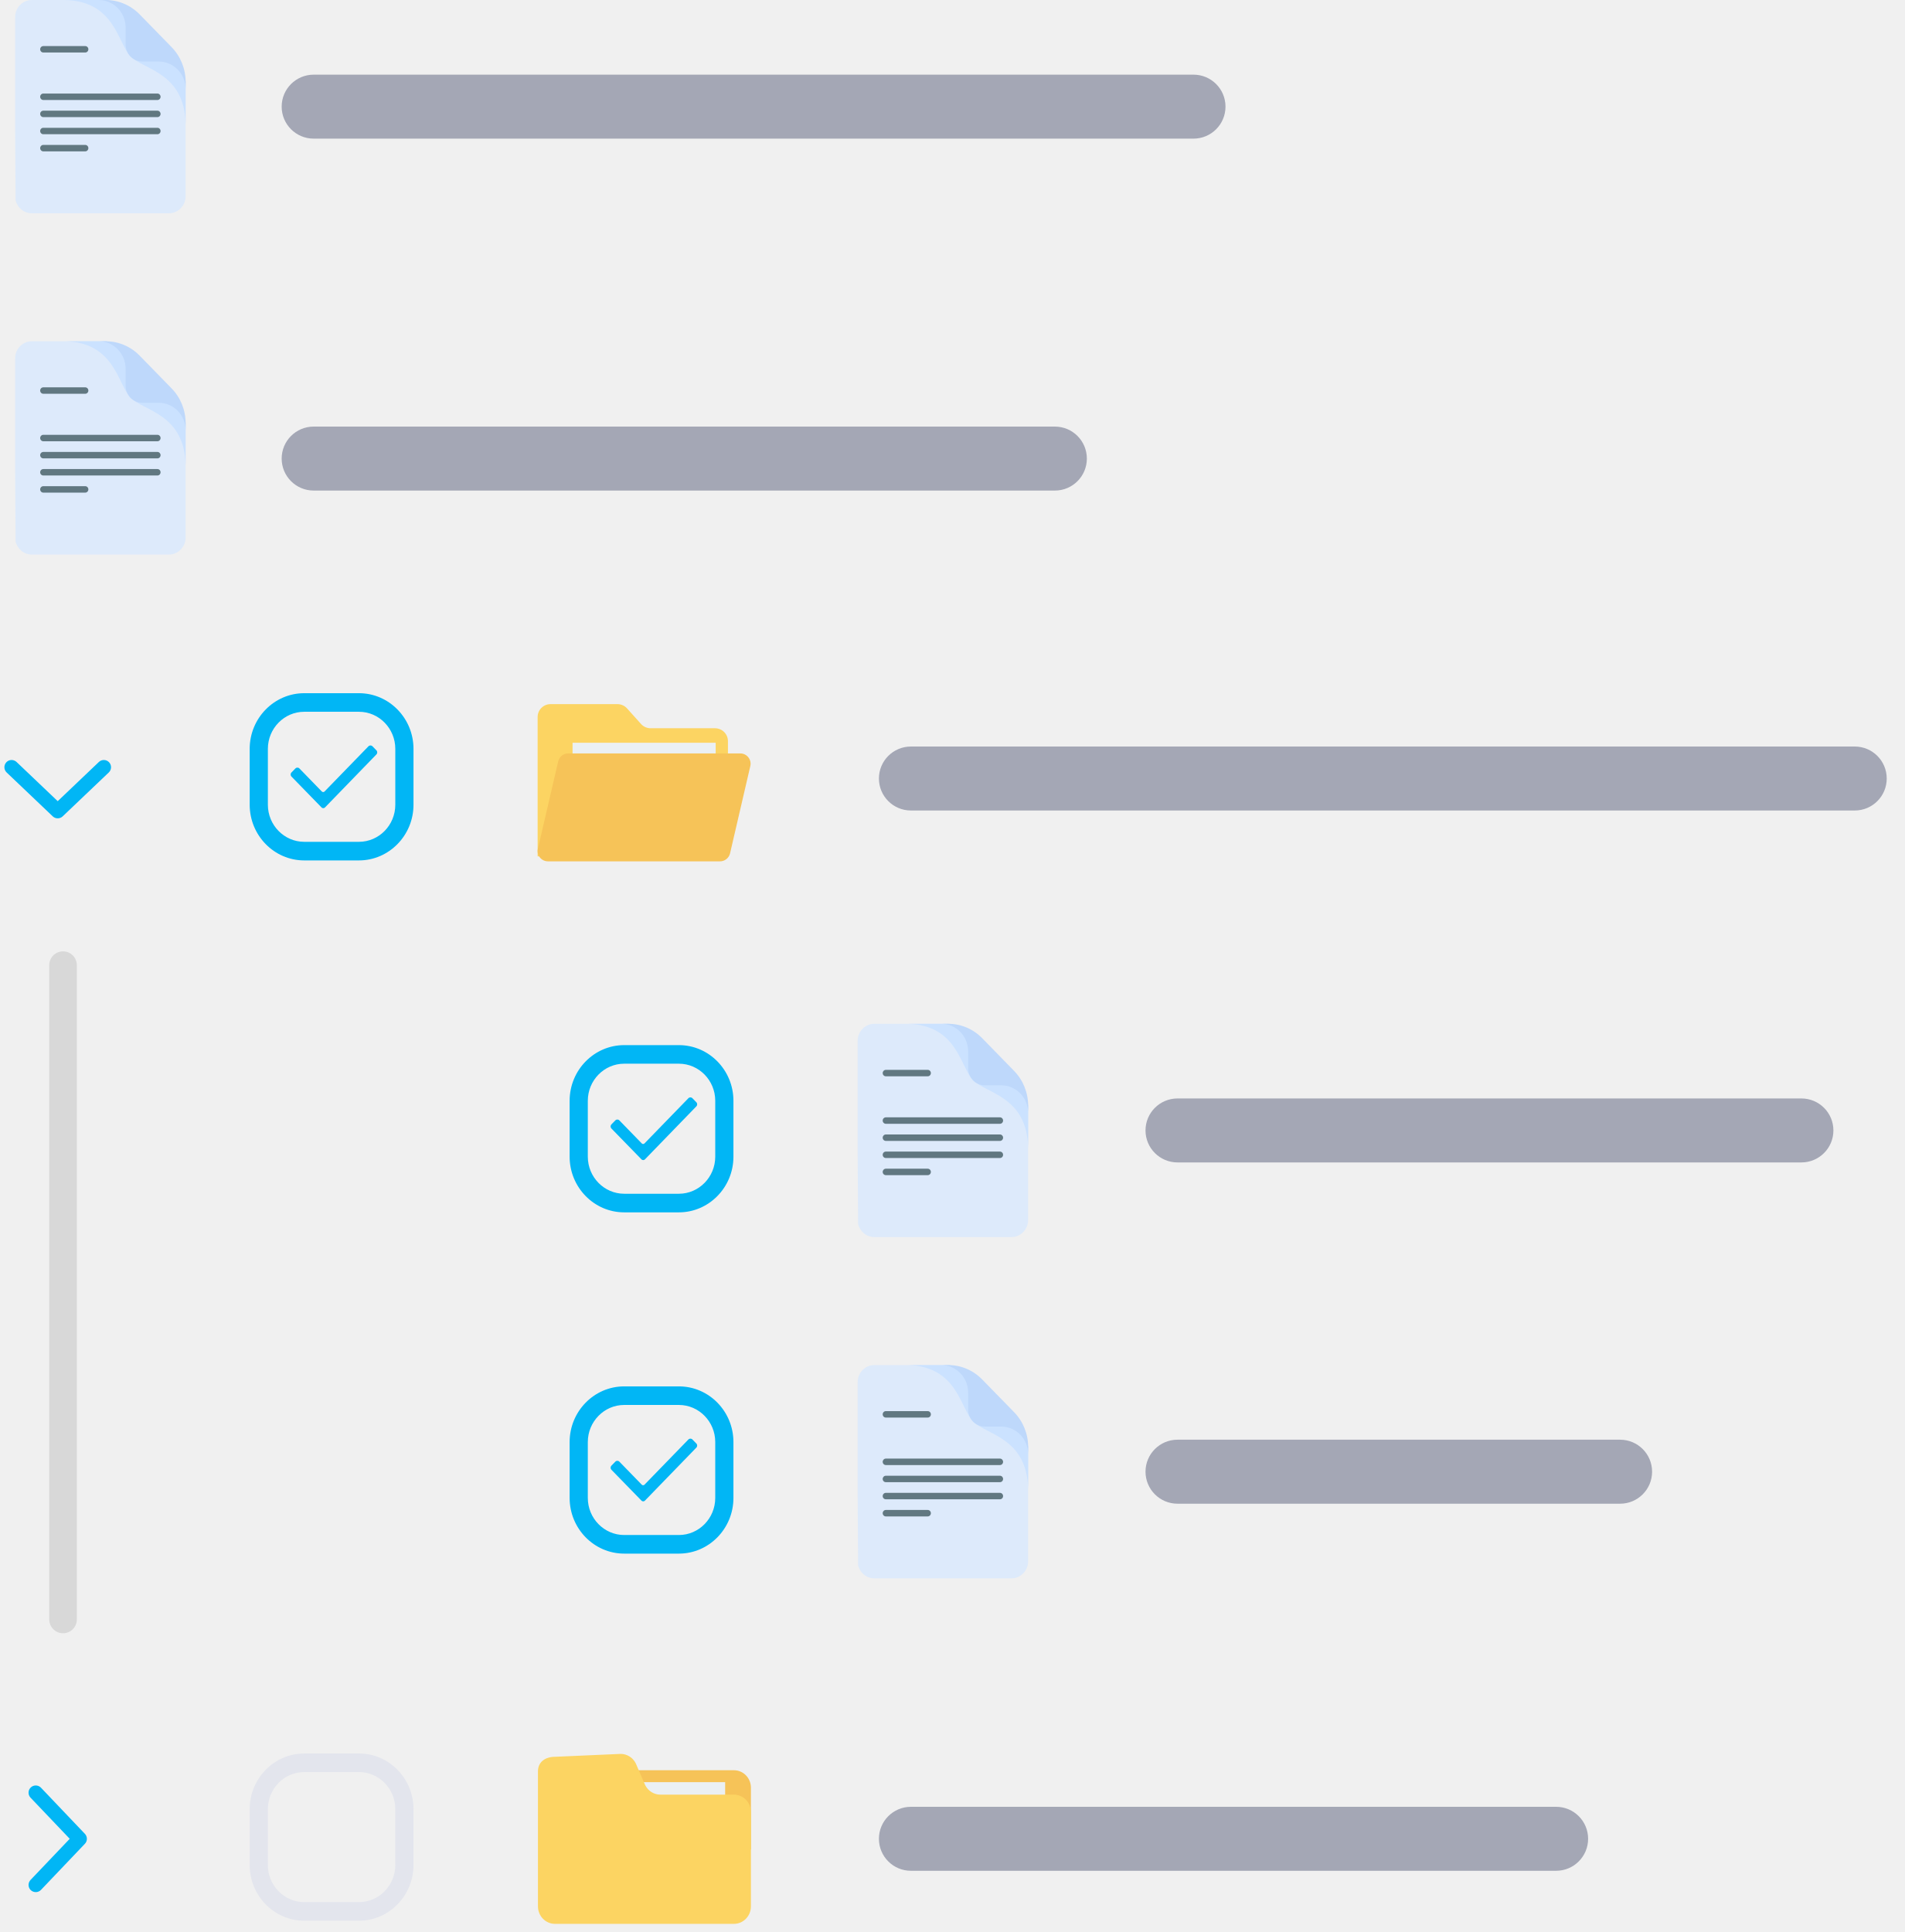
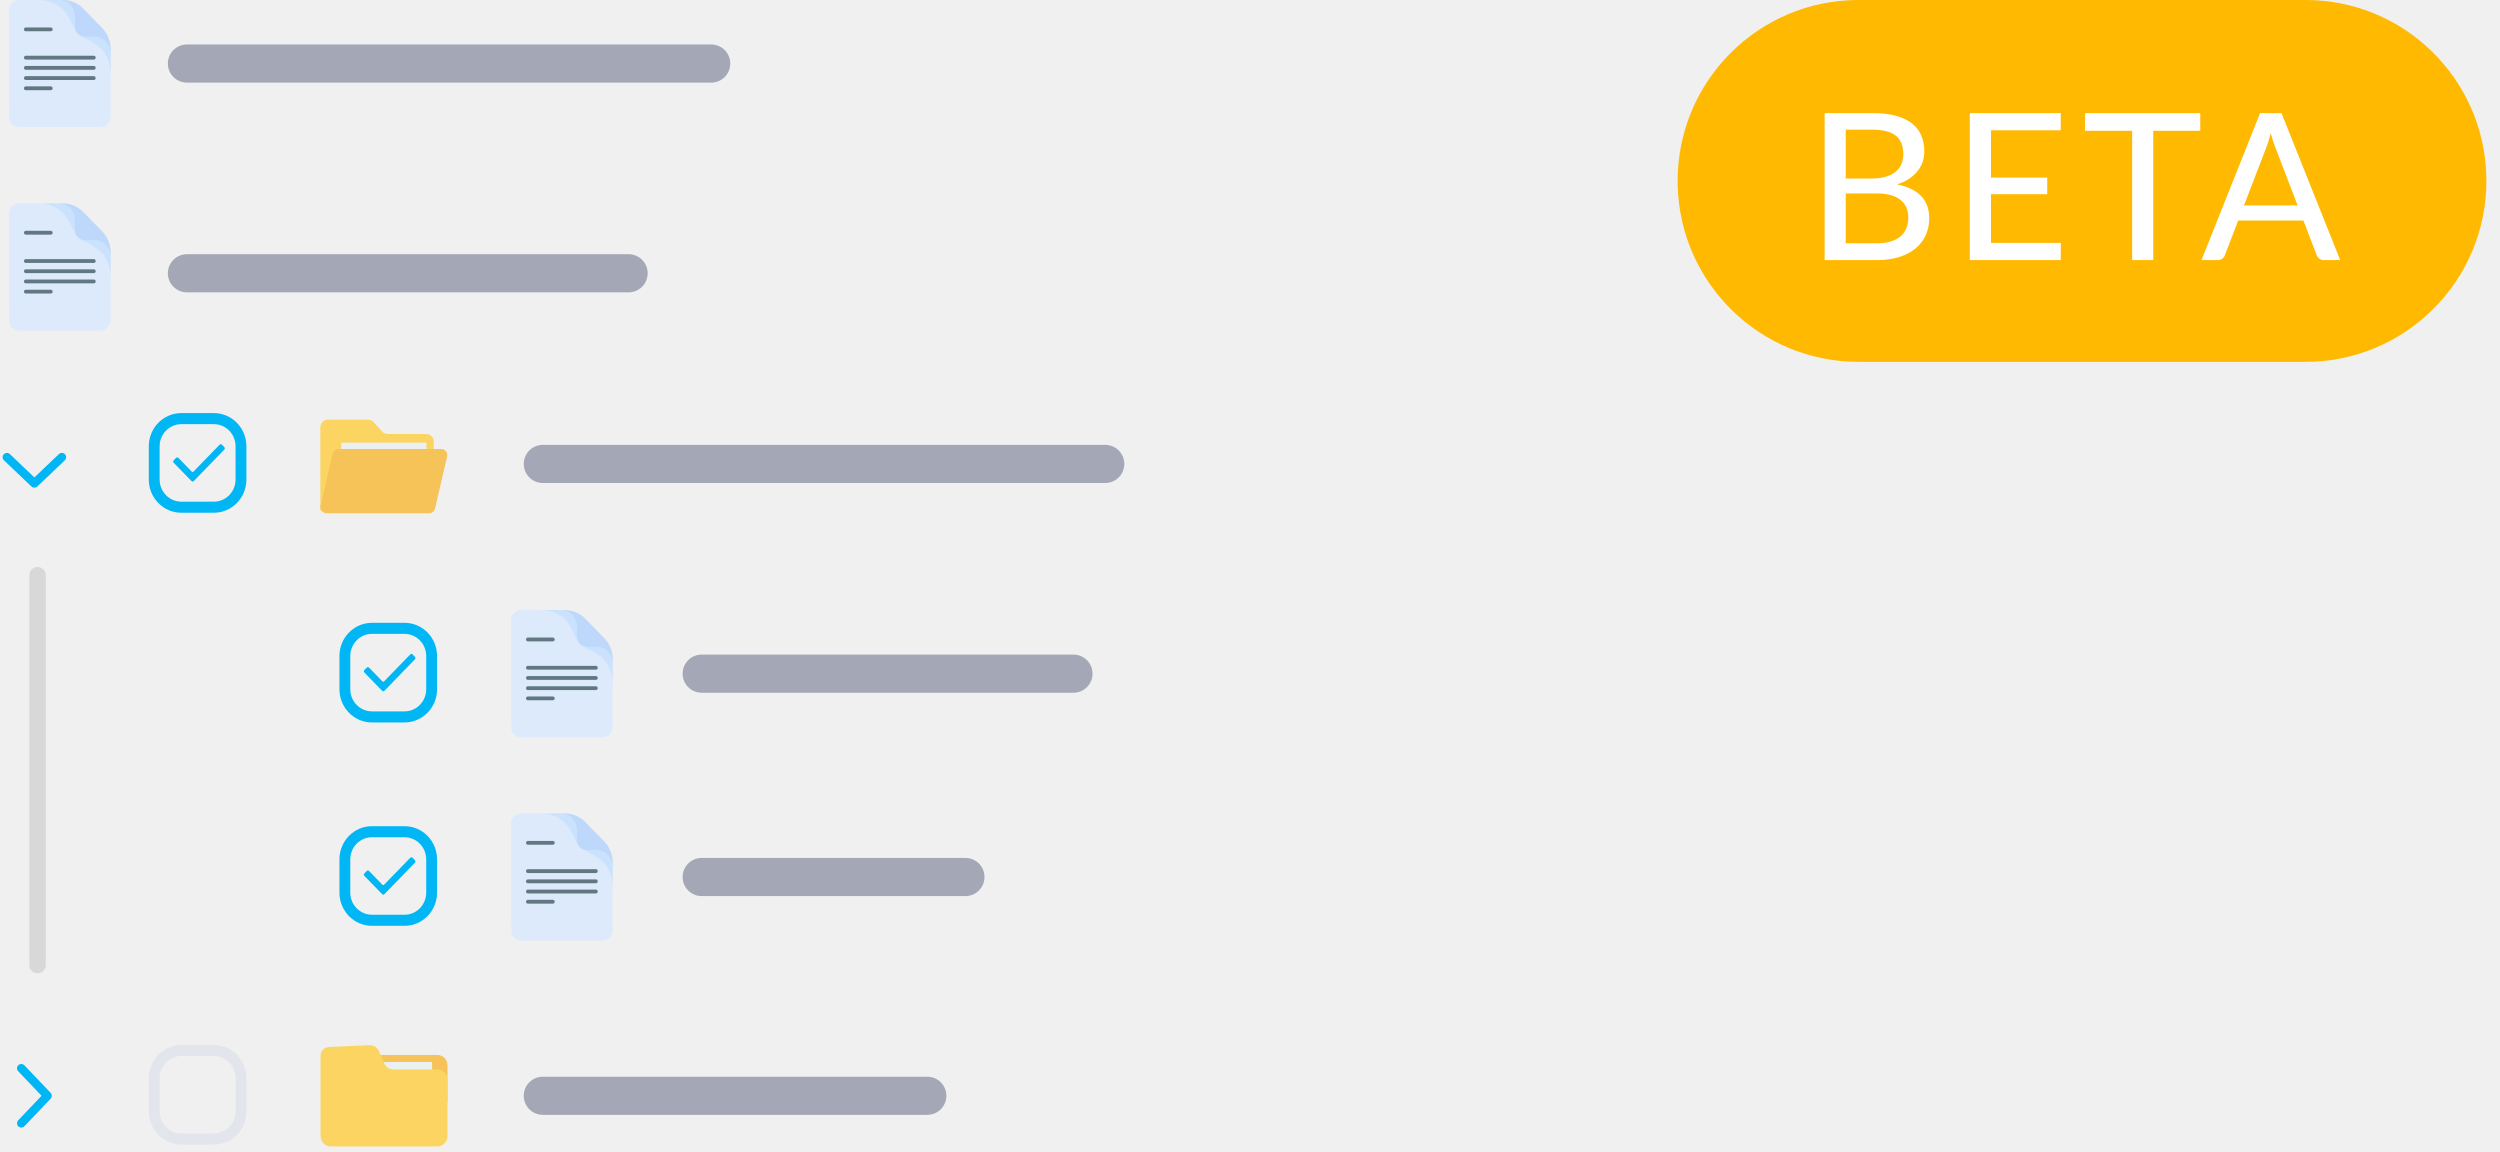
- <svg xmlns="http://www.w3.org/2000/svg" width="69px" height="70px" viewBox="0 0 69 70" version="1.1">
+ <svg xmlns="http://www.w3.org/2000/svg" width="152px" height="70px" viewBox="0 0 152 70" version="1.1">
  <g id="pages" stroke="none" stroke-width="1" fill="none" fill-rule="evenodd">
    <g id="Tree" transform="translate(-1, 0)">
      <path d="M12.365,5.023 C11.724,5.023 11.205,4.504 11.205,3.864 C11.205,3.224 11.724,2.705 12.365,2.705 L44.242,2.705 C44.882,2.705 45.401,3.224 45.401,3.864 C45.401,4.504 44.882,5.023 44.242,5.023 L12.365,5.023 Z" id="Line-3" fill="#A4A7B5" fill-rule="nonzero" />
      <path d="M12.365,17.774 C11.724,17.774 11.205,17.255 11.205,16.615 C11.205,15.975 11.724,15.456 12.365,15.456 L39.219,15.456 C39.859,15.456 40.378,15.975 40.378,16.615 C40.378,17.255 39.859,17.774 39.219,17.774 L12.365,17.774 Z" id="Line-3-Copy-6" fill="#A4A7B5" fill-rule="nonzero" />
      <path d="M34.003,29.366 C33.363,29.366 32.844,28.847 32.844,28.207 C32.844,27.567 33.363,27.048 34.003,27.048 L68.199,27.048 C68.839,27.048 69.358,27.567 69.358,28.207 C69.358,28.847 68.839,29.366 68.199,29.366 L34.003,29.366 Z" id="Line-3-Copy-8" fill="#A4A7B5" fill-rule="nonzero" />
      <path d="M34.003,67.782 C33.363,67.782 32.844,67.263 32.844,66.623 C32.844,65.983 33.363,65.464 34.003,65.464 L57.38,65.464 C58.02,65.464 58.539,65.983 58.539,66.623 C58.539,67.263 58.02,67.782 57.38,67.782 L34.003,67.782 Z" id="Line-3-Copy-12" fill="#A4A7B5" fill-rule="nonzero" />
      <path d="M43.663,42.117 C43.022,42.117 42.503,41.598 42.503,40.958 C42.503,40.318 43.022,39.799 43.663,39.799 L66.267,39.799 C66.907,39.799 67.426,40.318 67.426,40.958 C67.426,41.598 66.907,42.117 66.267,42.117 L43.663,42.117 Z" id="Line-3-Copy-9" fill="#A4A7B5" fill-rule="nonzero" />
      <path d="M43.663,54.482 C43.022,54.482 42.503,53.963 42.503,53.322 C42.503,52.682 43.022,52.163 43.663,52.163 L59.698,52.163 C60.338,52.163 60.857,52.682 60.857,53.322 C60.857,53.963 60.338,54.482 59.698,54.482 L43.663,54.482 Z" id="Line-3-Copy-10" fill="#A4A7B5" fill-rule="nonzero" />
      <g id="Group-170" transform="translate(10.04626, 25.11565)" fill="#01B6F5">
        <path d="M0.659,2.017 L0.659,4.041 C0.659,4.781 1.25,5.385 1.976,5.385 L3.959,5.385 C4.684,5.385 5.276,4.782 5.276,4.041 L5.276,2.017 C5.276,1.277 4.685,0.673 3.959,0.673 L1.976,0.673 C1.251,0.673 0.659,1.277 0.659,2.017 Z M-1.34224369e-14,2.017 C-1.34224369e-14,0.903 0.889,-1.04939052e-13 1.976,-1.04939052e-13 L3.959,-1.04939052e-13 C5.05,-1.04939052e-13 5.935,0.907 5.935,2.017 L5.935,4.041 C5.935,5.155 5.046,6.059 3.959,6.059 L1.976,6.059 C0.885,6.059 -1.34224369e-14,5.152 -1.34224369e-14,4.041 L-1.34224369e-14,2.017 Z" id="checkbox" fill-rule="nonzero" />
        <path d="M1.513,3.02 C1.474,2.98 1.474,2.913 1.513,2.873 L1.657,2.726 C1.697,2.686 1.762,2.686 1.801,2.726 L2.614,3.562 C2.64,3.589 2.686,3.589 2.712,3.562 L4.304,1.923 C4.343,1.883 4.409,1.883 4.448,1.923 L4.592,2.071 C4.631,2.111 4.631,2.178 4.592,2.218 L2.738,4.13 C2.699,4.177 2.633,4.177 2.594,4.13 L1.513,3.02 Z" id="Shape" />
      </g>
      <g id="Group-170-Copy-3" transform="translate(10.04626, 63.53197)" fill="#E3E5ED" fill-rule="nonzero">
        <path d="M0.659,2.017 L0.659,4.041 C0.659,4.781 1.25,5.385 1.976,5.385 L3.959,5.385 C4.684,5.385 5.276,4.782 5.276,4.041 L5.276,2.017 C5.276,1.277 4.685,0.673 3.959,0.673 L1.976,0.673 C1.251,0.673 0.659,1.277 0.659,2.017 Z M-1.34224369e-14,2.017 C-1.34224369e-14,0.903 0.889,-1.04939052e-13 1.976,-1.04939052e-13 L3.959,-1.04939052e-13 C5.05,-1.04939052e-13 5.935,0.907 5.935,2.017 L5.935,4.041 C5.935,5.155 5.046,6.059 3.959,6.059 L1.976,6.059 C0.885,6.059 -1.34224369e-14,5.152 -1.34224369e-14,4.041 L-1.34224369e-14,2.017 Z" id="checkbox" />
      </g>
      <g id="Group-170" transform="translate(21.63809, 37.86667)" fill="#01B6F5">
        <path d="M0.659,2.017 L0.659,4.041 C0.659,4.781 1.25,5.385 1.976,5.385 L3.959,5.385 C4.684,5.385 5.276,4.782 5.276,4.041 L5.276,2.017 C5.276,1.277 4.685,0.673 3.959,0.673 L1.976,0.673 C1.251,0.673 0.659,1.277 0.659,2.017 Z M-1.34224369e-14,2.017 C-1.34224369e-14,0.903 0.889,-1.04939052e-13 1.976,-1.04939052e-13 L3.959,-1.04939052e-13 C5.05,-1.04939052e-13 5.935,0.907 5.935,2.017 L5.935,4.041 C5.935,5.155 5.046,6.059 3.959,6.059 L1.976,6.059 C0.885,6.059 -1.34224369e-14,5.152 -1.34224369e-14,4.041 L-1.34224369e-14,2.017 Z" id="checkbox" fill-rule="nonzero" />
        <path d="M1.513,3.02 C1.474,2.98 1.474,2.913 1.513,2.873 L1.657,2.726 C1.697,2.686 1.762,2.686 1.801,2.726 L2.614,3.562 C2.64,3.589 2.686,3.589 2.712,3.562 L4.304,1.923 C4.343,1.883 4.409,1.883 4.448,1.923 L4.592,2.071 C4.631,2.111 4.631,2.178 4.592,2.218 L2.738,4.13 C2.699,4.177 2.633,4.177 2.594,4.13 L1.513,3.02 Z" id="Shape" />
      </g>
      <g id="Group-170-Copy" transform="translate(21.63809, 50.23129)" fill="#01B6F5">
        <path d="M0.659,2.017 L0.659,4.041 C0.659,4.781 1.25,5.385 1.976,5.385 L3.959,5.385 C4.684,5.385 5.276,4.782 5.276,4.041 L5.276,2.017 C5.276,1.277 4.685,0.673 3.959,0.673 L1.976,0.673 C1.251,0.673 0.659,1.277 0.659,2.017 Z M-1.34224369e-14,2.017 C-1.34224369e-14,0.903 0.889,-1.04939052e-13 1.976,-1.04939052e-13 L3.959,-1.04939052e-13 C5.05,-1.04939052e-13 5.935,0.907 5.935,2.017 L5.935,4.041 C5.935,5.155 5.046,6.059 3.959,6.059 L1.976,6.059 C0.885,6.059 -1.34224369e-14,5.152 -1.34224369e-14,4.041 L-1.34224369e-14,2.017 Z" id="checkbox" fill-rule="nonzero" />
        <path d="M1.513,3.02 C1.474,2.98 1.474,2.913 1.513,2.873 L1.657,2.726 C1.697,2.686 1.762,2.686 1.801,2.726 L2.614,3.562 C2.64,3.589 2.686,3.589 2.712,3.562 L4.304,1.923 C4.343,1.883 4.409,1.883 4.448,1.923 L4.592,2.071 C4.631,2.111 4.631,2.178 4.592,2.218 L2.738,4.13 C2.699,4.177 2.633,4.177 2.594,4.13 L1.513,3.02 Z" id="Shape" />
      </g>
      <g id="Group-6" transform="translate(0, 25.50204)">
        <rect id="Rectangle" x="0" y="0" width="6.182" height="6.182" />
        <path d="M4.582,2.106 C4.686,2.007 4.852,2.011 4.951,2.115 C5.042,2.21 5.046,2.356 4.968,2.456 L4.942,2.485 L3.271,4.076 C3.18,4.162 3.043,4.171 2.943,4.102 L2.911,4.076 L1.24,2.485 C1.136,2.385 1.132,2.22 1.231,2.115 C1.322,2.02 1.466,2.009 1.57,2.082 L1.6,2.106 L3.091,3.526 L4.582,2.106 Z" id="Line-3" fill="#01B6F5" fill-rule="nonzero" />
      </g>
      <g id="file-copy-2" transform="translate(32.07075, 37.09388)" fill-rule="nonzero">
        <g id="Group">
          <path d="M6.18,2.966 L6.18,7.108 C6.18,7.45 5.909,7.728 5.575,7.728 L0.607,7.728 C0.322,7.728 0.083,7.525 0.019,7.252 L0.017,6.898 L0.003,4.787 L0.003,0.62 C0.003,0.278 0.273,0 0.607,0 L3.287,0 C3.528,0 4.307,0.682 4.997,1.4 C5.626,2.055 6.18,2.741 6.18,2.966 Z" id="Path" fill="#DDEAFB" />
          <path d="M6.18,2.966 L6.18,4.483 C6.18,4.482 6.179,4.48 6.179,4.478 C6.134,2.617 4.655,2.53 4.172,2.035 L4.997,1.4 C5.626,2.055 6.18,2.741 6.18,2.966 Z" id="Path" fill="#CBE2FF" />
          <path d="M3.287,0 L1.807,0 C1.809,0 1.81,0 1.812,0 C3.628,0.047 3.712,1.563 4.195,2.059 L4.814,1.213 C4.175,0.568 3.507,0 3.287,0 Z" id="Path" fill="#CBE2FF" />
          <path d="M6.18,2.966 L6.18,3.229 C6.18,2.676 5.743,2.229 5.204,2.229 L4.611,2.229 C4.277,2.229 4.006,1.951 4.006,1.609 L4.006,1 C4.006,0.448 3.569,-2.14492067e-16 3.031,-2.14492067e-16 L3.287,-2.14492067e-16 C3.747,-2.14492067e-16 4.189,0.188 4.515,0.522 L5.671,1.707 C5.997,2.041 6.18,2.494 6.18,2.966 Z" id="Path" fill="#BED8FB" />
        </g>
        <g id="Group" transform="translate(0.897907, 1.660289)" fill="#617881">
          <path d="M4.261,1.963 L0.126,1.963 C0.063,1.963 0.012,1.91 0.012,1.846 C0.012,1.782 0.063,1.729 0.126,1.729 L4.261,1.729 C4.324,1.729 4.374,1.782 4.374,1.846 C4.374,1.91 4.324,1.963 4.261,1.963 Z" id="Path" />
          <path d="M4.261,2.583 L0.126,2.583 C0.063,2.583 0.012,2.531 0.012,2.466 C0.012,2.402 0.063,2.35 0.126,2.35 L4.261,2.35 C4.324,2.35 4.374,2.402 4.374,2.466 C4.374,2.531 4.324,2.583 4.261,2.583 Z" id="Path" />
          <path d="M4.261,3.203 L0.126,3.203 C0.063,3.203 0.012,3.151 0.012,3.087 C0.012,3.022 0.063,2.97 0.126,2.97 L4.261,2.97 C4.324,2.97 4.374,3.022 4.374,3.087 C4.374,3.151 4.324,3.203 4.261,3.203 Z" id="Path" />
          <path d="M1.645,3.824 L0.126,3.824 C0.063,3.824 0.012,3.771 0.012,3.707 C0.012,3.643 0.063,3.59 0.126,3.59 L1.645,3.59 C1.707,3.59 1.758,3.643 1.758,3.707 C1.758,3.771 1.707,3.824 1.645,3.824 Z" id="Path" />
          <path d="M1.645,0.242 L0.126,0.242 C0.063,0.242 0.012,0.19 0.012,0.125 C0.012,0.061 0.063,0.009 0.126,0.009 L1.645,0.009 C1.707,0.009 1.758,0.061 1.758,0.125 C1.758,0.19 1.707,0.242 1.645,0.242 Z" id="Path" />
        </g>
      </g>
      <g id="file-copy-3" transform="translate(32.07075, 49.4585)" fill-rule="nonzero">
        <g id="Group">
          <path d="M6.18,2.966 L6.18,7.108 C6.18,7.45 5.909,7.728 5.575,7.728 L0.607,7.728 C0.322,7.728 0.083,7.525 0.019,7.252 L0.017,6.898 L0.003,4.787 L0.003,0.62 C0.003,0.278 0.273,0 0.607,0 L3.287,0 C3.528,0 4.307,0.682 4.997,1.4 C5.626,2.055 6.18,2.741 6.18,2.966 Z" id="Path" fill="#DDEAFB" />
          <path d="M6.18,2.966 L6.18,4.483 C6.18,4.482 6.179,4.48 6.179,4.478 C6.134,2.617 4.655,2.53 4.172,2.035 L4.997,1.4 C5.626,2.055 6.18,2.741 6.18,2.966 Z" id="Path" fill="#CBE2FF" />
          <path d="M3.287,0 L1.807,0 C1.809,0 1.81,0 1.812,0 C3.628,0.047 3.712,1.563 4.195,2.059 L4.814,1.213 C4.175,0.568 3.507,0 3.287,0 Z" id="Path" fill="#CBE2FF" />
          <path d="M6.18,2.966 L6.18,3.229 C6.18,2.676 5.743,2.229 5.204,2.229 L4.611,2.229 C4.277,2.229 4.006,1.951 4.006,1.609 L4.006,1 C4.006,0.448 3.569,-2.14492067e-16 3.031,-2.14492067e-16 L3.287,-2.14492067e-16 C3.747,-2.14492067e-16 4.189,0.188 4.515,0.522 L5.671,1.707 C5.997,2.041 6.18,2.494 6.18,2.966 Z" id="Path" fill="#BED8FB" />
        </g>
        <g id="Group" transform="translate(0.897907, 1.660289)" fill="#617881">
          <path d="M4.261,1.963 L0.126,1.963 C0.063,1.963 0.012,1.91 0.012,1.846 C0.012,1.782 0.063,1.729 0.126,1.729 L4.261,1.729 C4.324,1.729 4.374,1.782 4.374,1.846 C4.374,1.91 4.324,1.963 4.261,1.963 Z" id="Path" />
          <path d="M4.261,2.583 L0.126,2.583 C0.063,2.583 0.012,2.531 0.012,2.466 C0.012,2.402 0.063,2.35 0.126,2.35 L4.261,2.35 C4.324,2.35 4.374,2.402 4.374,2.466 C4.374,2.531 4.324,2.583 4.261,2.583 Z" id="Path" />
          <path d="M4.261,3.203 L0.126,3.203 C0.063,3.203 0.012,3.151 0.012,3.087 C0.012,3.022 0.063,2.97 0.126,2.97 L4.261,2.97 C4.324,2.97 4.374,3.022 4.374,3.087 C4.374,3.151 4.324,3.203 4.261,3.203 Z" id="Path" />
          <path d="M1.645,3.824 L0.126,3.824 C0.063,3.824 0.012,3.771 0.012,3.707 C0.012,3.643 0.063,3.59 0.126,3.59 L1.645,3.59 C1.707,3.59 1.758,3.643 1.758,3.707 C1.758,3.771 1.707,3.824 1.645,3.824 Z" id="Path" />
          <path d="M1.645,0.242 L0.126,0.242 C0.063,0.242 0.012,0.19 0.012,0.125 C0.012,0.061 0.063,0.009 0.126,0.009 L1.645,0.009 C1.707,0.009 1.758,0.061 1.758,0.125 C1.758,0.19 1.707,0.242 1.645,0.242 Z" id="Path" />
        </g>
      </g>
      <g id="folderOpen(1)" transform="translate(20.47891, 25.50204)" fill-rule="nonzero">
        <path d="M6.895,5.526 L0,5.526 L0,0.477 C0,0.219 0.209,0.01 0.467,0.01 L2.892,0.01 C3.025,0.01 3.151,0.066 3.24,0.165 L3.746,0.729 C3.835,0.828 3.961,0.884 4.094,0.884 L6.427,0.884 C6.685,0.884 6.895,1.093 6.895,1.351 L6.895,5.526 L6.895,5.526 Z" id="Path" fill="#FCD462" />
        <rect id="Rectangle" fill="#EBF0F3" x="1.265" y="1.41" width="5.186" height="1.706" />
        <path d="M6.608,5.706 L0.374,5.706 C0.128,5.706 -0.051,5.473 0.013,5.235 L0.748,2.073 C0.791,1.91 0.939,1.796 1.109,1.796 L7.342,1.796 C7.588,1.796 7.767,2.029 7.703,2.266 L6.969,5.428 C6.925,5.592 6.777,5.706 6.608,5.706 Z" id="Path" fill="#F6C358" />
      </g>
      <g id="Group-6" transform="translate(-0, 63.53197)">
        <rect id="Rectangle" x="0" y="0" width="6.182" height="6.182" />
        <path d="M4.582,2.106 C4.686,2.007 4.852,2.011 4.951,2.115 C5.042,2.21 5.046,2.356 4.968,2.456 L4.942,2.485 L3.271,4.076 C3.18,4.162 3.043,4.171 2.943,4.102 L2.911,4.076 L1.24,2.485 C1.136,2.385 1.132,2.22 1.231,2.115 C1.322,2.02 1.466,2.009 1.57,2.082 L1.6,2.106 L3.091,3.526 L4.582,2.106 Z" id="Line-3" fill="#01B6F5" fill-rule="nonzero" transform="translate(3.091156, 3.091156) rotate(-90) translate(-3.091156, -3.091156) " />
      </g>
      <g id="Group-169" transform="translate(20.47891, 63.53197)" fill-rule="nonzero">
        <g id="folderClosed" transform="translate(3.863946, 3.091156) scale(-1, 1) translate(-3.863946, -3.091156) ">
          <path d="M5.537,3.479 L0,3.479 L0,1.239 C0,0.89 0.276,0.607 0.617,0.607 L5.537,0.607 L5.537,3.479 L5.537,3.479 Z" id="Path" fill="#F6C358" />
          <rect id="Rectangle" fill="#EBF0F3" x="0.934" y="1.039" width="6.034" height="1.47" />
          <path d="M7.099,6.173 L0.617,6.173 C0.276,6.173 0,5.889 0,5.54 L0,2.124 C0,1.774 0.276,1.491 0.617,1.491 L3.281,1.491 C3.513,1.491 3.725,1.358 3.831,1.147 L4.172,0.359 C4.277,0.148 4.489,0.015 4.721,0.015 L7.099,0.12 C7.44,0.12 7.716,0.298 7.716,0.647 L7.716,5.54 C7.716,5.889 7.44,6.173 7.099,6.173 Z" id="Path" fill="#FCD462" />
        </g>
      </g>
      <line x1="3.284" y1="34.969" x2="3.284" y2="58.676" id="Line" stroke-opacity="0.1" stroke="#000000" stroke-linecap="round" stroke-linejoin="round" />
      <g id="file" transform="translate(1.545578, 0)" fill-rule="nonzero">
        <g id="Group">
          <path d="M6.18,2.966 L6.18,7.108 C6.18,7.45 5.909,7.728 5.575,7.728 L0.607,7.728 C0.322,7.728 0.083,7.525 0.019,7.252 L0.017,6.898 L0.003,4.787 L0.003,0.62 C0.003,0.278 0.273,0 0.607,0 L3.287,0 C3.528,0 4.307,0.682 4.997,1.4 C5.626,2.055 6.18,2.741 6.18,2.966 Z" id="Path" fill="#DDEAFB" />
          <path d="M6.18,2.966 L6.18,4.483 C6.18,4.482 6.179,4.48 6.179,4.478 C6.134,2.617 4.655,2.53 4.172,2.035 L4.997,1.4 C5.626,2.055 6.18,2.741 6.18,2.966 Z" id="Path" fill="#CBE2FF" />
          <path d="M3.287,0 L1.807,0 C1.809,0 1.81,0 1.812,0 C3.628,0.047 3.712,1.563 4.195,2.059 L4.814,1.213 C4.175,0.568 3.507,0 3.287,0 Z" id="Path" fill="#CBE2FF" />
          <path d="M6.18,2.966 L6.18,3.229 C6.18,2.676 5.743,2.229 5.204,2.229 L4.611,2.229 C4.277,2.229 4.006,1.951 4.006,1.609 L4.006,1 C4.006,0.448 3.569,-2.14492067e-16 3.031,-2.14492067e-16 L3.287,-2.14492067e-16 C3.747,-2.14492067e-16 4.189,0.188 4.515,0.522 L5.671,1.707 C5.997,2.041 6.18,2.494 6.18,2.966 Z" id="Path" fill="#BED8FB" />
        </g>
        <g id="Group" transform="translate(0.897907, 1.660289)" fill="#617881">
          <path d="M4.261,1.963 L0.126,1.963 C0.063,1.963 0.012,1.91 0.012,1.846 C0.012,1.782 0.063,1.729 0.126,1.729 L4.261,1.729 C4.324,1.729 4.374,1.782 4.374,1.846 C4.374,1.91 4.324,1.963 4.261,1.963 Z" id="Path" />
          <path d="M4.261,2.583 L0.126,2.583 C0.063,2.583 0.012,2.531 0.012,2.466 C0.012,2.402 0.063,2.35 0.126,2.35 L4.261,2.35 C4.324,2.35 4.374,2.402 4.374,2.466 C4.374,2.531 4.324,2.583 4.261,2.583 Z" id="Path" />
          <path d="M4.261,3.203 L0.126,3.203 C0.063,3.203 0.012,3.151 0.012,3.087 C0.012,3.022 0.063,2.97 0.126,2.97 L4.261,2.97 C4.324,2.97 4.374,3.022 4.374,3.087 C4.374,3.151 4.324,3.203 4.261,3.203 Z" id="Path" />
          <path d="M1.645,3.824 L0.126,3.824 C0.063,3.824 0.012,3.771 0.012,3.707 C0.012,3.643 0.063,3.59 0.126,3.59 L1.645,3.59 C1.707,3.59 1.758,3.643 1.758,3.707 C1.758,3.771 1.707,3.824 1.645,3.824 Z" id="Path" />
          <path d="M1.645,0.242 L0.126,0.242 C0.063,0.242 0.012,0.19 0.012,0.125 C0.012,0.061 0.063,0.009 0.126,0.009 L1.645,0.009 C1.707,0.009 1.758,0.061 1.758,0.125 C1.758,0.19 1.707,0.242 1.645,0.242 Z" id="Path" />
        </g>
      </g>
      <g id="file-copy" transform="translate(1.545578, 12.36463)" fill-rule="nonzero">
        <g id="Group">
          <path d="M6.18,2.966 L6.18,7.108 C6.18,7.45 5.909,7.728 5.575,7.728 L0.607,7.728 C0.322,7.728 0.083,7.525 0.019,7.252 L0.017,6.898 L0.003,4.787 L0.003,0.62 C0.003,0.278 0.273,0 0.607,0 L3.287,0 C3.528,0 4.307,0.682 4.997,1.4 C5.626,2.055 6.18,2.741 6.18,2.966 Z" id="Path" fill="#DDEAFB" />
          <path d="M6.18,2.966 L6.18,4.483 C6.18,4.482 6.179,4.48 6.179,4.478 C6.134,2.617 4.655,2.53 4.172,2.035 L4.997,1.4 C5.626,2.055 6.18,2.741 6.18,2.966 Z" id="Path" fill="#CBE2FF" />
          <path d="M3.287,0 L1.807,0 C1.809,0 1.81,0 1.812,0 C3.628,0.047 3.712,1.563 4.195,2.059 L4.814,1.213 C4.175,0.568 3.507,0 3.287,0 Z" id="Path" fill="#CBE2FF" />
          <path d="M6.18,2.966 L6.18,3.229 C6.18,2.676 5.743,2.229 5.204,2.229 L4.611,2.229 C4.277,2.229 4.006,1.951 4.006,1.609 L4.006,1 C4.006,0.448 3.569,-2.14492067e-16 3.031,-2.14492067e-16 L3.287,-2.14492067e-16 C3.747,-2.14492067e-16 4.189,0.188 4.515,0.522 L5.671,1.707 C5.997,2.041 6.18,2.494 6.18,2.966 Z" id="Path" fill="#BED8FB" />
        </g>
        <g id="Group" transform="translate(0.897907, 1.660289)" fill="#617881">
          <path d="M4.261,1.963 L0.126,1.963 C0.063,1.963 0.012,1.91 0.012,1.846 C0.012,1.782 0.063,1.729 0.126,1.729 L4.261,1.729 C4.324,1.729 4.374,1.782 4.374,1.846 C4.374,1.91 4.324,1.963 4.261,1.963 Z" id="Path" />
          <path d="M4.261,2.583 L0.126,2.583 C0.063,2.583 0.012,2.531 0.012,2.466 C0.012,2.402 0.063,2.35 0.126,2.35 L4.261,2.35 C4.324,2.35 4.374,2.402 4.374,2.466 C4.374,2.531 4.324,2.583 4.261,2.583 Z" id="Path" />
          <path d="M4.261,3.203 L0.126,3.203 C0.063,3.203 0.012,3.151 0.012,3.087 C0.012,3.022 0.063,2.97 0.126,2.97 L4.261,2.97 C4.324,2.97 4.374,3.022 4.374,3.087 C4.374,3.151 4.324,3.203 4.261,3.203 Z" id="Path" />
          <path d="M1.645,3.824 L0.126,3.824 C0.063,3.824 0.012,3.771 0.012,3.707 C0.012,3.643 0.063,3.59 0.126,3.59 L1.645,3.59 C1.707,3.59 1.758,3.643 1.758,3.707 C1.758,3.771 1.707,3.824 1.645,3.824 Z" id="Path" />
          <path d="M1.645,0.242 L0.126,0.242 C0.063,0.242 0.012,0.19 0.012,0.125 C0.012,0.061 0.063,0.009 0.126,0.009 L1.645,0.009 C1.707,0.009 1.758,0.061 1.758,0.125 C1.758,0.19 1.707,0.242 1.645,0.242 Z" id="Path" />
        </g>
      </g>
+       <g id="Group-5" transform="translate(103, 0)" fill-rule="nonzero">
+         <path d="M0,11 C0,4.925 4.928,0 10.991,0 L38.182,0 C44.152,0 49.011,4.763 49.169,10.702 L49.173,11 C49.173,17.075 44.244,22 38.182,22 L10.991,22 C5.02,22 0.162,17.237 0.004,11.298 L0,11 Z" id="Path" fill="#FFB900" />
+         <path d="M8.938,15.812 L12.133,15.812 C12.635,15.812 13.082,15.75 13.475,15.626 C13.867,15.501 14.198,15.327 14.468,15.102 C14.738,14.878 14.944,14.609 15.085,14.296 C15.226,13.982 15.297,13.635 15.297,13.253 C15.297,12.705 15.131,12.259 14.801,11.917 C14.471,11.574 13.984,11.339 13.341,11.21 C13.619,11.123 13.862,11.01 14.07,10.87 C14.277,10.731 14.449,10.576 14.586,10.403 C14.724,10.231 14.826,10.044 14.895,9.843 C14.963,9.641 14.998,9.433 14.998,9.217 C14.998,8.856 14.936,8.53 14.814,8.239 C14.691,7.948 14.501,7.702 14.244,7.501 C13.987,7.3 13.658,7.145 13.26,7.037 C12.861,6.929 12.384,6.875 11.827,6.875 L8.938,6.875 L8.938,15.812 Z M10.221,11.764 L12.114,11.764 C12.757,11.764 13.237,11.895 13.553,12.157 C13.868,12.418 14.026,12.773 14.026,13.222 C14.026,13.45 13.99,13.66 13.917,13.851 C13.844,14.042 13.731,14.207 13.578,14.346 C13.424,14.485 13.227,14.594 12.986,14.673 C12.745,14.752 12.454,14.791 12.114,14.791 L10.221,14.791 L10.221,11.764 Z M10.221,10.855 L10.221,7.884 L11.827,7.884 C12.471,7.884 12.947,8.003 13.257,8.242 C13.566,8.481 13.721,8.858 13.721,9.373 C13.721,9.597 13.681,9.8 13.602,9.983 C13.524,10.166 13.404,10.321 13.244,10.45 C13.084,10.579 12.882,10.678 12.637,10.749 C12.392,10.82 12.104,10.855 11.771,10.855 L10.221,10.855 Z M23.294,6.875 L17.763,6.875 L17.763,15.812 L23.294,15.812 L23.3,14.766 L19.052,14.766 L19.052,11.808 L22.471,11.808 L22.471,10.799 L19.052,10.799 L19.052,7.921 L23.294,7.921 L23.294,6.875 Z M31.776,6.875 L24.77,6.875 L24.77,7.952 L27.635,7.952 L27.635,15.812 L28.918,15.812 L28.918,7.952 L31.776,7.952 L31.776,6.875 Z M40.284,15.812 L36.715,6.875 L35.414,6.875 L31.851,15.812 L32.848,15.812 C32.956,15.812 33.048,15.781 33.125,15.719 C33.202,15.657 33.252,15.586 33.277,15.507 L34.081,13.408 L38.048,13.408 L38.852,15.507 C38.889,15.599 38.943,15.672 39.014,15.728 C39.084,15.784 39.176,15.812 39.288,15.812 L40.284,15.812 Z M37.693,12.487 L34.436,12.487 L35.787,8.974 C35.833,8.862 35.879,8.731 35.924,8.582 L36.061,8.096 L36.061,8.096 C36.107,8.27 36.154,8.431 36.202,8.578 L36.249,8.72 L36.249,8.72 L37.693,12.487 Z" id="BETA" fill="#FFFFFF" />
+       </g>
    </g>
  </g>
</svg>
